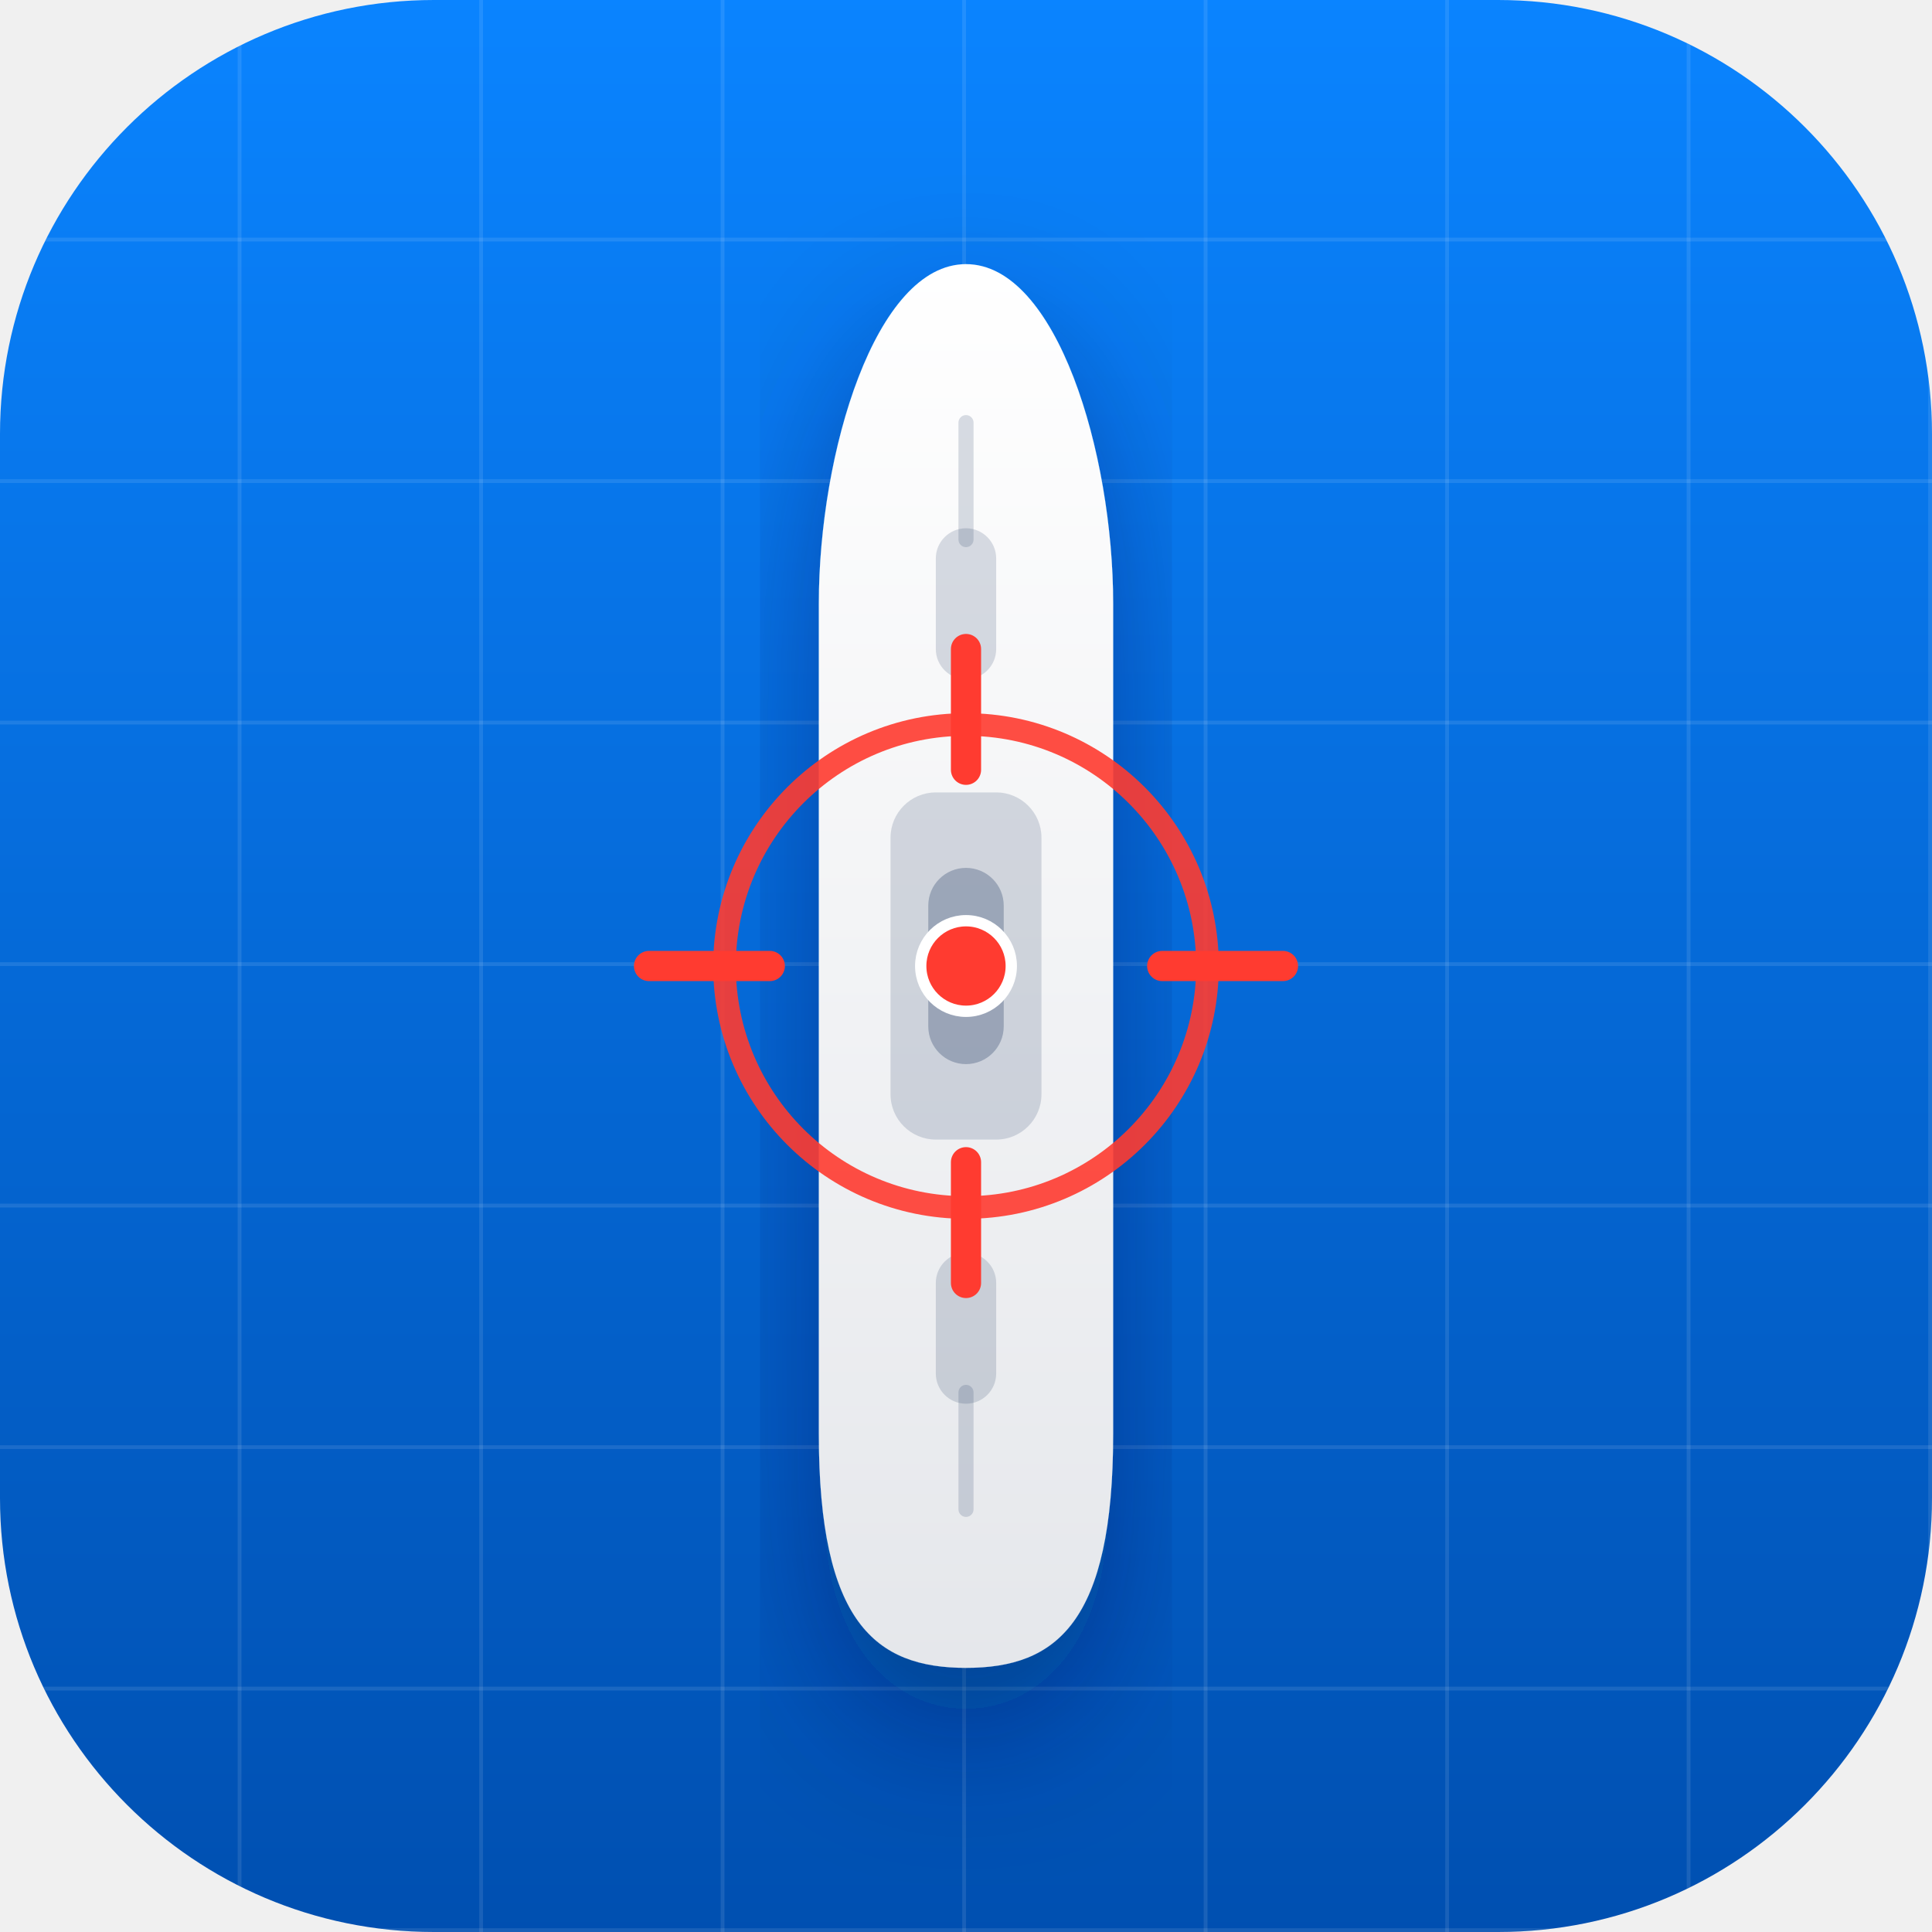
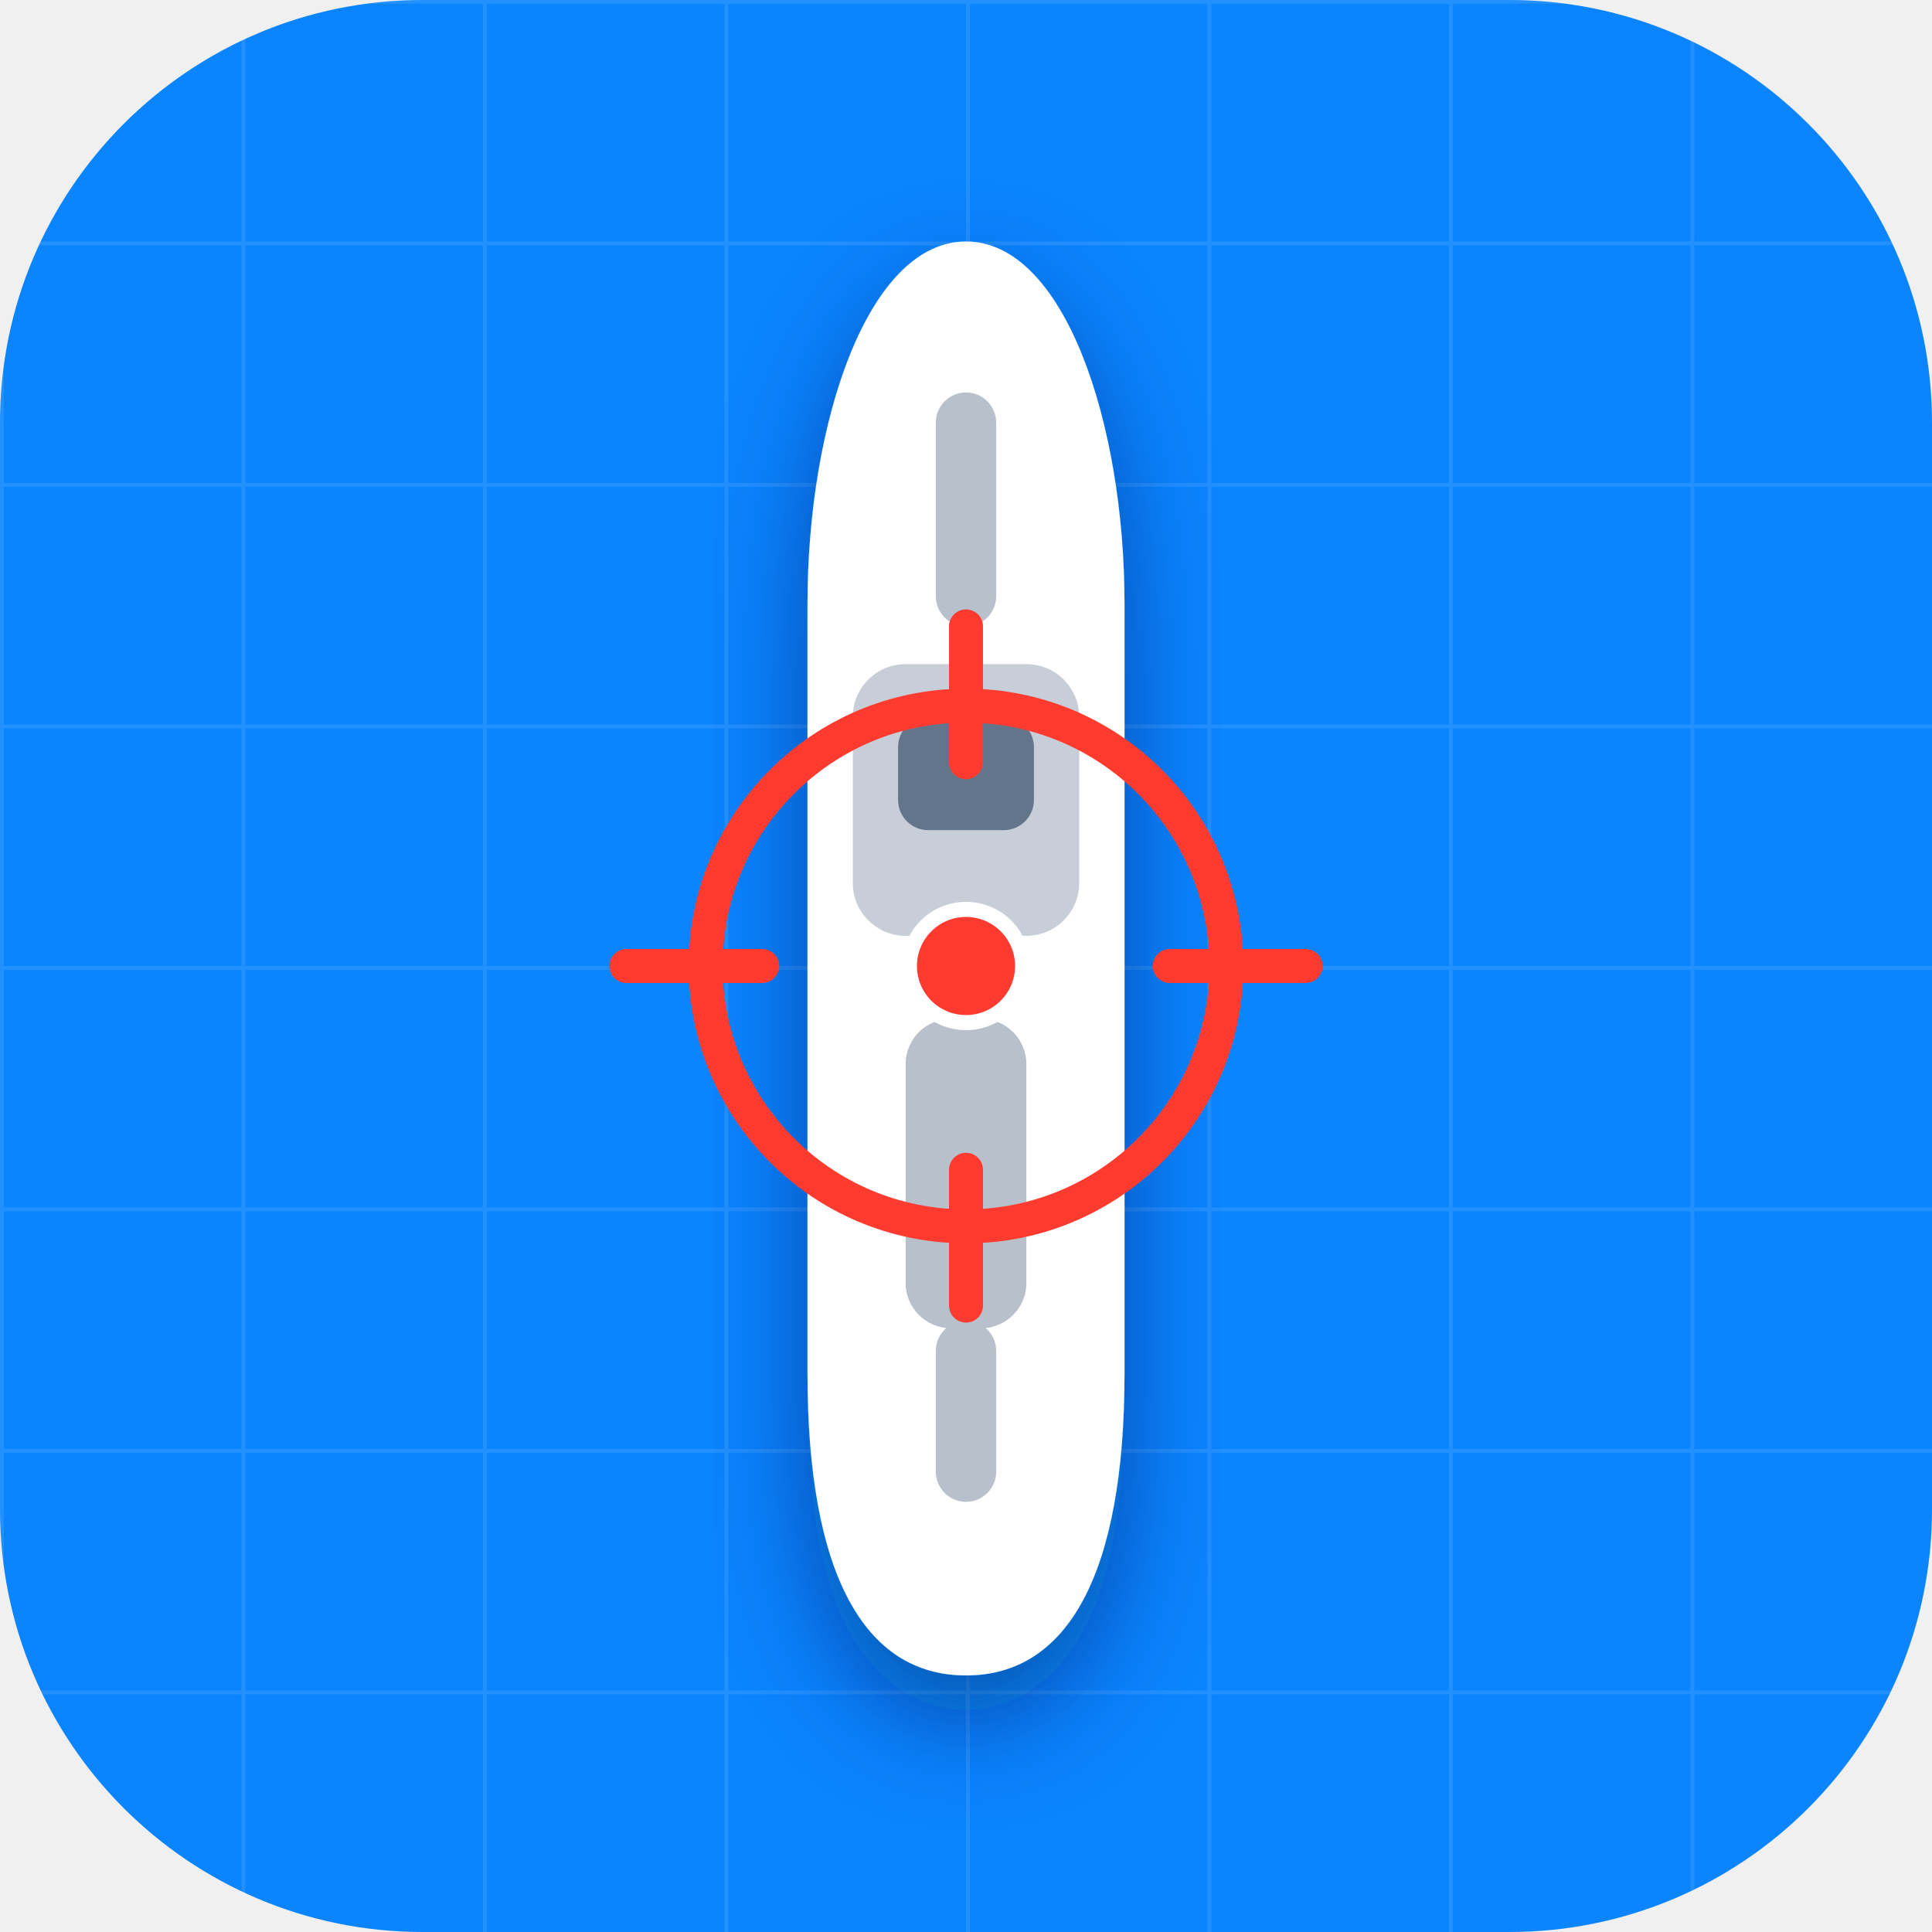
- <svg xmlns="http://www.w3.org/2000/svg" viewBox="0 0 512 512" width="100%" height="100%">
+ <svg xmlns="http://www.w3.org/2000/svg" viewBox="0 0 512 512">
  <defs>
-     <linearGradient id="bgGradient" x1="0%" y1="0%" x2="0%" y2="100%">
+     <linearGradient id="bg" x1="0" y1="0" x2="0" y2="1">
      <stop offset="0%" stop-color="#0A84FF" />
-       <stop offset="100%" stop-color="#004FB0" />
    </linearGradient>
-     <linearGradient id="shipMaterial" x1="0%" y1="0%" x2="0%" y2="100%">
+     <linearGradient id="ship" x1="0" y1="0" x2="0" y2="1">
      <stop offset="0%" stop-color="#FFFFFF" />
-       <stop offset="100%" stop-color="#E5E7EB" />
+       <stop offset="100%" stop-color="#FFFFFF" />
    </linearGradient>
-     <filter id="appleShadow" x="-20%" y="-20%" width="140%" height="140%">
-       <feDropShadow dx="0" dy="16" stdDeviation="20" flood-color="#001D4A" flood-opacity="0.4" />
+     <filter id="shadow" x="-30%" y="-20%" width="160%" height="160%">
+       <feDropShadow dx="0" dy="12" stdDeviation="14" flood-color="#001D4A" flood-opacity="0.45" />
    </filter>
-     <pattern id="bgGrid" width="64" height="64" patternUnits="userSpaceOnUse">
-       <line x1="64" y1="0" x2="64" y2="64" stroke="#FFFFFF" stroke-opacity="0.1" stroke-width="2" />
-       <line x1="0" y1="64" x2="64" y2="64" stroke="#FFFFFF" stroke-opacity="0.1" stroke-width="2" />
+     <pattern id="grid" width="64" height="64" patternUnits="userSpaceOnUse">
+       <path d="M64 0H0V64" fill="none" stroke="#FFFFFF" stroke-width="2" stroke-opacity="0.10" />
    </pattern>
  </defs>
-   <rect width="512" height="512" rx="115" fill="url(#bgGradient)" />
-   <rect width="512" height="512" rx="115" fill="url(#bgGrid)" />
-   <g filter="url(#appleShadow)">
-     <path d="M 256,70               C 280,70 295,120 295,160               L 295,380               C 295,430 280,442 256,442               C 232,442 217,430 217,380               L 217,160               C 217,120 232,70 256,70 Z" fill="url(#shipMaterial)" />
-     <rect x="248" y="140" width="16" height="40" rx="8" fill="#001D4A" opacity="0.15" />
-     <rect x="254" y="110" width="4" height="35" rx="2" fill="#001D4A" opacity="0.15" />
-     <rect x="236" y="210" width="40" height="92" rx="12" fill="#001D4A" opacity="0.15" />
-     <rect x="246" y="230" width="20" height="52" rx="10" fill="#001D4A" opacity="0.25" />
-     <rect x="248" y="332" width="16" height="40" rx="8" fill="#001D4A" opacity="0.15" />
-     <rect x="254" y="367" width="4" height="35" rx="2" fill="#001D4A" opacity="0.15" />
+   <rect width="512" height="512" rx="112" fill="url(#bg)" />
+   <rect width="512" height="512" rx="112" fill="url(#grid)" />
+   <g filter="url(#shadow)">
+     <path d="         M256 64         C282 64 298 112 298 160         L298 364         C298 417 283 444 256 444         C229 444 214 417 214 364         L214 160         C214 112 230 64 256 64         Z" fill="url(#ship)" />
+     <rect x="226" y="176" width="60" height="72" rx="14" fill="#C7CED7" />
+     <rect x="238" y="190" width="36" height="30" rx="8" fill="#64748B" />
+     <rect x="240" y="270" width="32" height="82" rx="12" fill="#B8C1CB" />
+     <rect x="248" y="104" width="16" height="62" rx="8" fill="#B8C1CB" />
+     <rect x="248" y="350" width="16" height="48" rx="8" fill="#B8C1CB" />
  </g>
-   <g stroke="#FF3B30" stroke-linecap="round">
-     <circle cx="256" cy="256" r="64" fill="none" stroke-width="6" opacity="0.9" />
-     <line x1="256" y1="172" x2="256" y2="204" stroke-width="8" />
-     <line x1="256" y1="308" x2="256" y2="340" stroke-width="8" />
-     <line x1="172" y1="256" x2="204" y2="256" stroke-width="8" />
-     <line x1="308" y1="256" x2="340" y2="256" stroke-width="8" />
+   <g fill="none" stroke="#FF3B30" stroke-width="9" stroke-linecap="round">
+     <circle cx="256" cy="256" r="69" />
+     <path d="M256 166V202" />
+     <path d="M256 310V346" />
+     <path d="M166 256H202" />
+     <path d="M310 256H346" />
  </g>
-   <circle cx="256" cy="256" r="12" fill="#FF3B30" stroke="#FFFFFF" stroke-width="3" />
+   <circle cx="256" cy="256" r="15" fill="#FF3B30" stroke="#FFFFFF" stroke-width="4" />
</svg>
